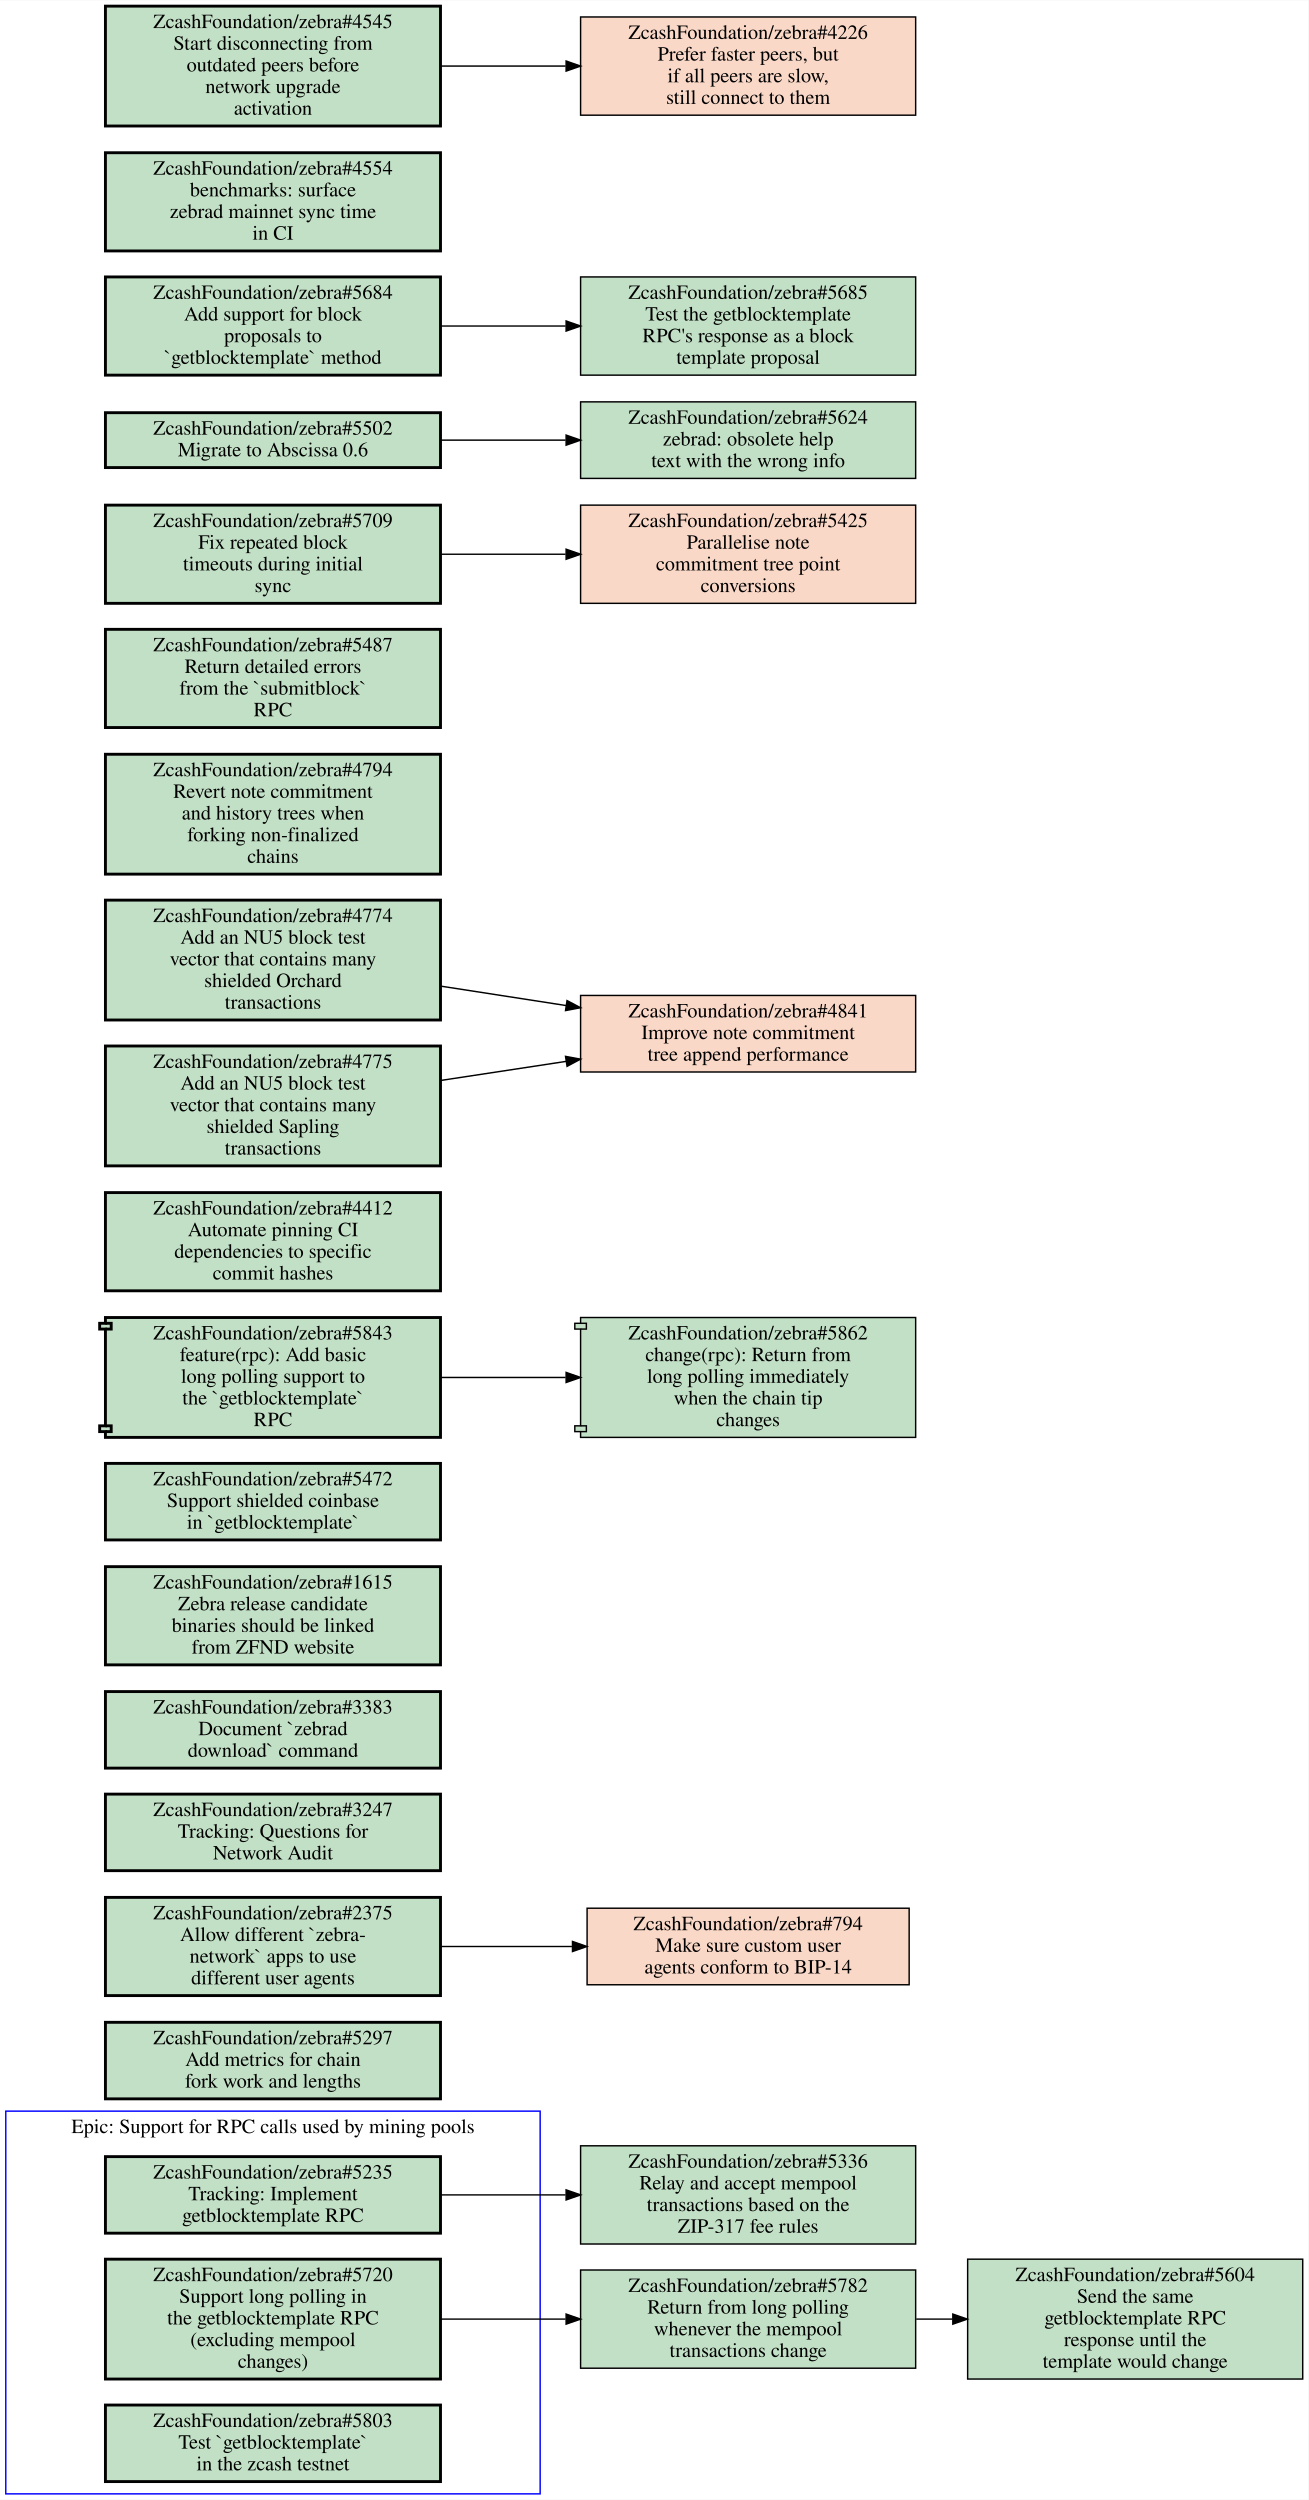
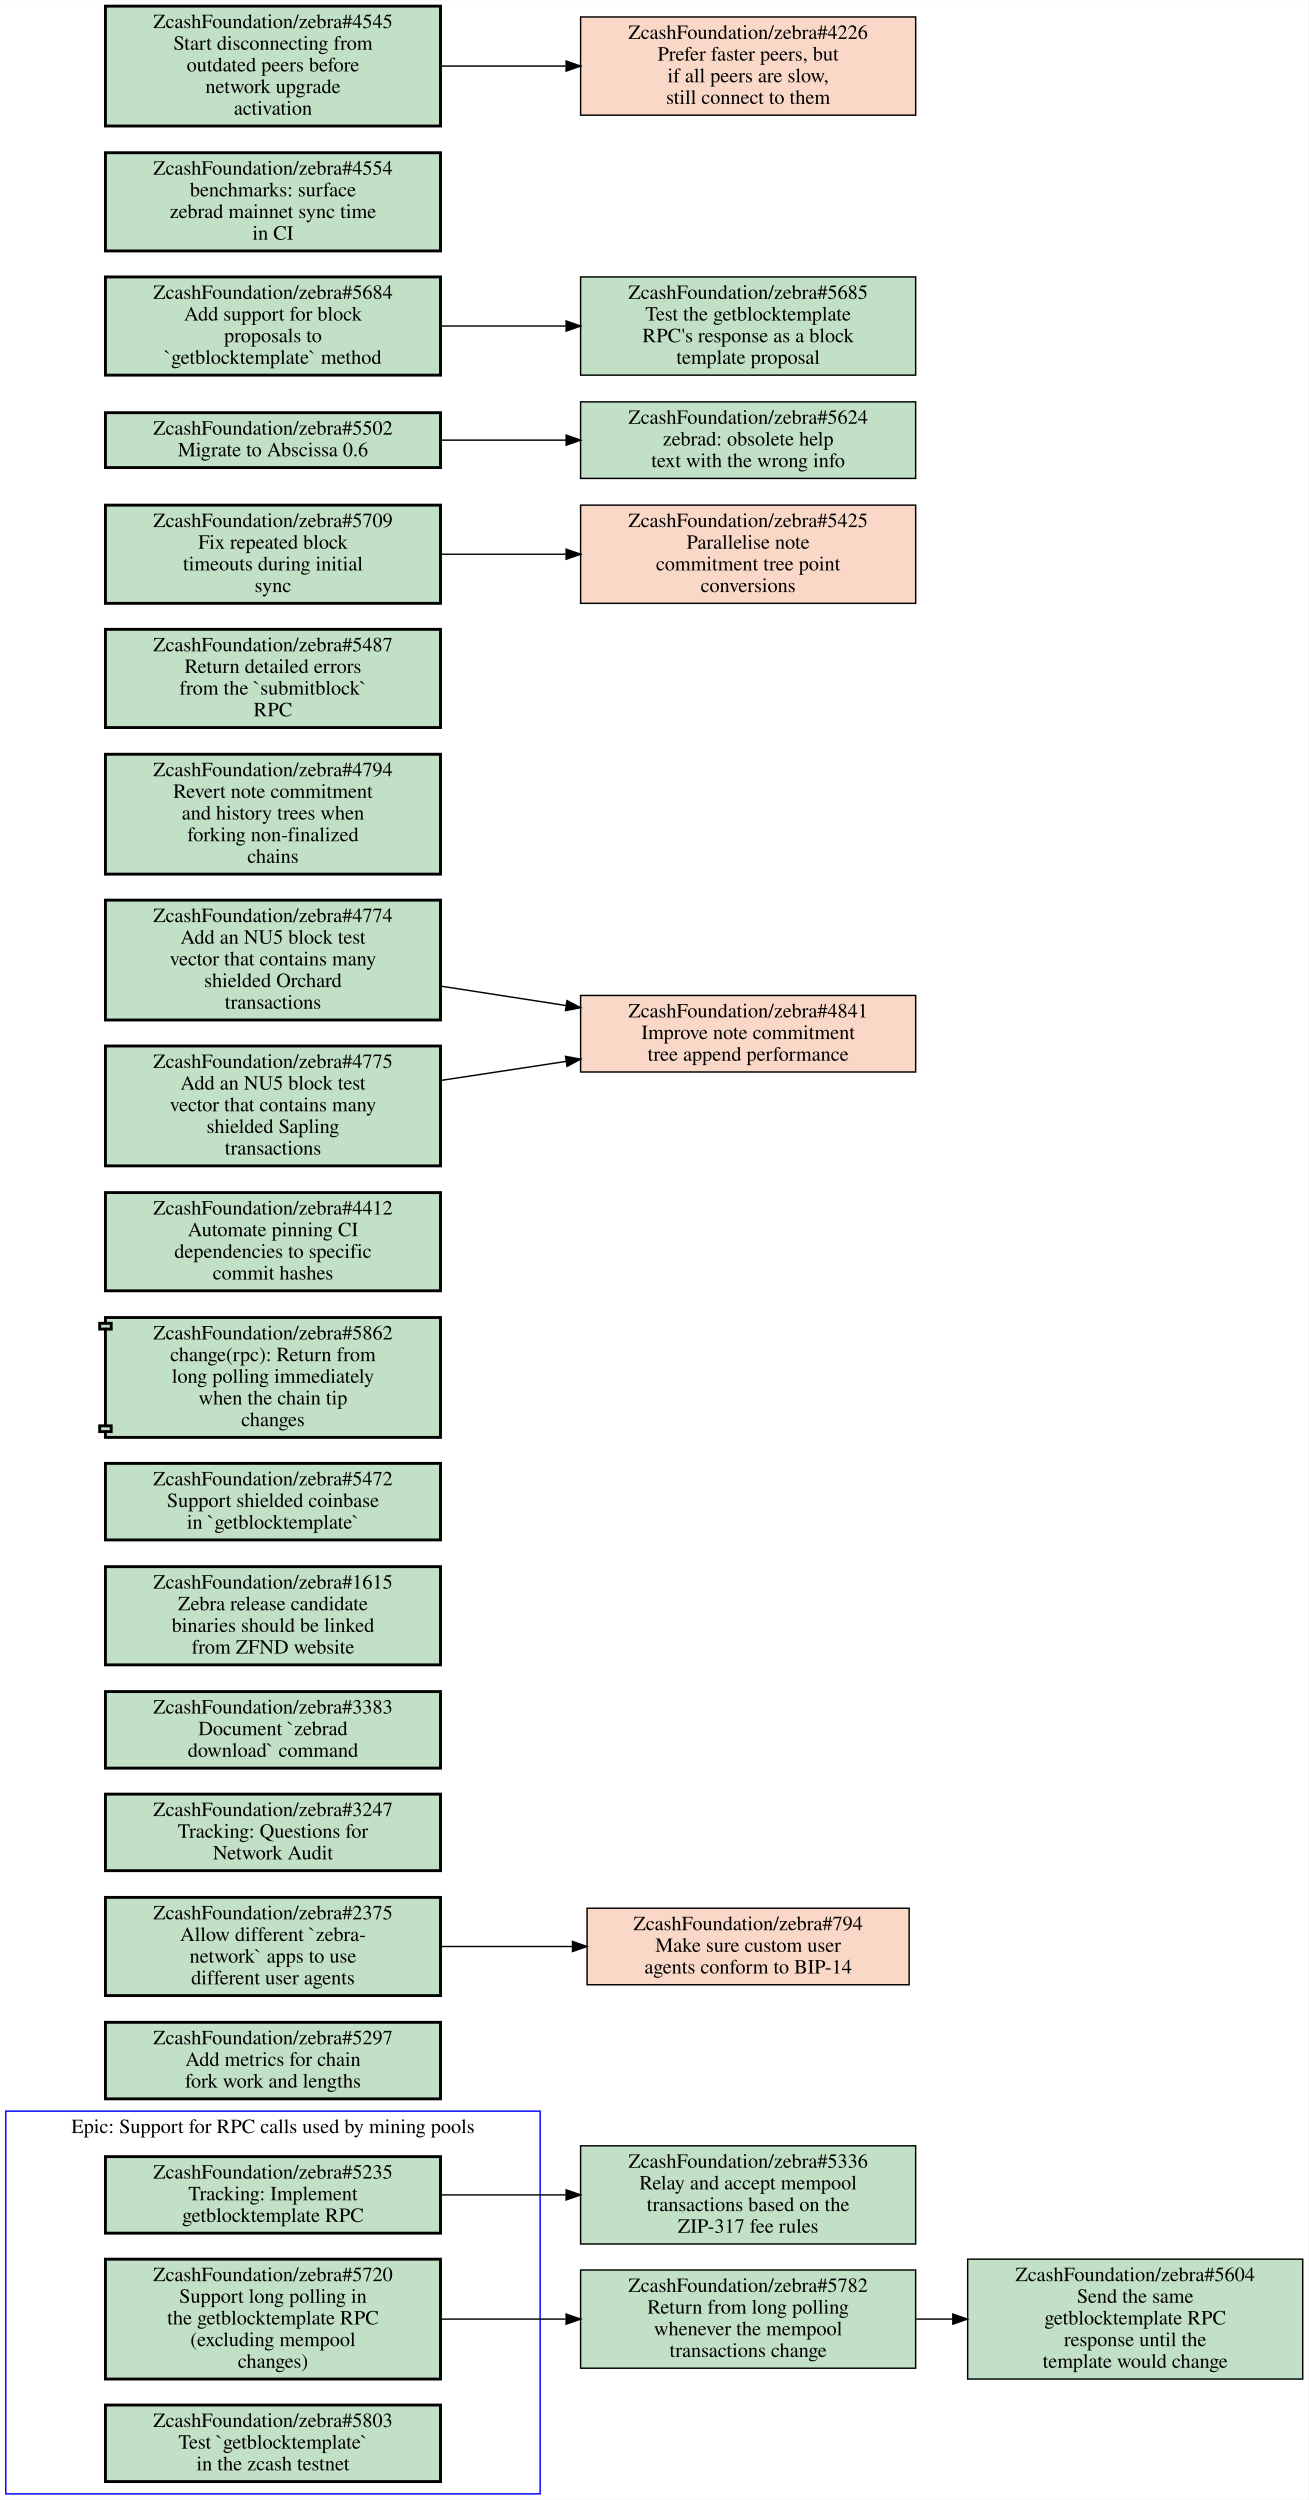
<svg xmlns="http://www.w3.org/2000/svg" xmlns:xlink="http://www.w3.org/1999/xlink" width="906pt" height="1731pt" viewBox="0.00 0.00 906.00 1730.50">
  <g id="graph0" class="graph" transform="scale(1 1) rotate(0) translate(4 1726.5)">
    <polygon fill="#ffffff" stroke="transparent" points="-4,4 -4,-1726.5 902,-1726.5 902,4 -4,4" />
    <g id="clust1" class="cluster">
      <polygon fill="none" stroke="#0000ff" points="0,0 0,-265 370,-265 370,0 0,0" />
      <text text-anchor="middle" x="185" y="-249.8" font-family="Times,serif" font-size="14.00" fill="#000000">Epic: Support for RPC calls used by mining pools</text>
    </g>
    <g id="node1" class="node open">
      <g id="a_node1">
        <a xlink:href="https://github.com/ZcashFoundation/zebra/issues/5235" xlink:title="ZcashFoundation/zebra#5235&#10;Tracking: Implement&#10;getblocktemplate RPC" target="_blank">
          <polygon fill="#c2e0c6" stroke="#000000" stroke-width="2" points="301,-233.5 69,-233.5 69,-180.5 301,-180.5 301,-233.5" />
          <text text-anchor="middle" x="185" y="-218.3" font-family="Times,serif" font-size="14.00" fill="#000000">ZcashFoundation/zebra#5235</text>
          <text text-anchor="middle" x="185" y="-203.3" font-family="Times,serif" font-size="14.00" fill="#000000">Tracking: Implement</text>
          <text text-anchor="middle" x="185" y="-188.3" font-family="Times,serif" font-size="14.00" fill="#000000">getblocktemplate RPC</text>
        </a>
      </g>
    </g>
    <g id="node4" class="node open">
      <g id="a_node4">
        <a xlink:href="https://github.com/ZcashFoundation/zebra/issues/5336" xlink:title="ZcashFoundation/zebra#5336&#10;Relay and accept mempool&#10;transactions based on the&#10;ZIP-317 fee rules" target="_blank">
          <polygon fill="#c2e0c6" stroke="#000000" points="630,-241 398,-241 398,-173 630,-173 630,-241" />
          <text text-anchor="middle" x="514" y="-225.8" font-family="Times,serif" font-size="14.00" fill="#000000">ZcashFoundation/zebra#5336</text>
          <text text-anchor="middle" x="514" y="-210.8" font-family="Times,serif" font-size="14.00" fill="#000000">Relay and accept mempool</text>
          <text text-anchor="middle" x="514" y="-195.8" font-family="Times,serif" font-size="14.00" fill="#000000">transactions based on the</text>
          <text text-anchor="middle" x="514" y="-180.8" font-family="Times,serif" font-size="14.00" fill="#000000">ZIP-317 fee rules</text>
        </a>
      </g>
    </g>
    <g id="edge1" class="edge">
      <path fill="none" stroke="#000000" d="M301.46,-207C329.36,-207 359.29,-207 387.62,-207" />
      <polygon fill="#000000" stroke="#000000" points="387.98,-210.5 397.98,-207 387.98,-203.5 387.98,-210.5" />
    </g>
    <g id="node2" class="node open">
      <g id="a_node2">
        <a xlink:href="https://github.com/ZcashFoundation/zebra/issues/5720" xlink:title="ZcashFoundation/zebra#5720&#10;Support long polling in&#10;the getblocktemplate RPC&#10;(excluding mempool&#10;changes)" target="_blank">
          <polygon fill="#c2e0c6" stroke="#000000" stroke-width="2" points="301,-162.5 69,-162.5 69,-79.5 301,-79.5 301,-162.5" />
          <text text-anchor="middle" x="185" y="-147.3" font-family="Times,serif" font-size="14.00" fill="#000000">ZcashFoundation/zebra#5720</text>
          <text text-anchor="middle" x="185" y="-132.3" font-family="Times,serif" font-size="14.00" fill="#000000">Support long polling in</text>
          <text text-anchor="middle" x="185" y="-117.3" font-family="Times,serif" font-size="14.00" fill="#000000">the getblocktemplate RPC</text>
          <text text-anchor="middle" x="185" y="-102.3" font-family="Times,serif" font-size="14.00" fill="#000000">(excluding mempool</text>
          <text text-anchor="middle" x="185" y="-87.3" font-family="Times,serif" font-size="14.00" fill="#000000">changes)</text>
        </a>
      </g>
    </g>
    <g id="node5" class="node open">
      <g id="a_node5">
        <a xlink:href="https://github.com/ZcashFoundation/zebra/issues/5782" xlink:title="ZcashFoundation/zebra#5782&#10;Return from long polling&#10;whenever the mempool&#10;transactions change" target="_blank">
          <polygon fill="#c2e0c6" stroke="#000000" points="630,-155 398,-155 398,-87 630,-87 630,-155" />
          <text text-anchor="middle" x="514" y="-139.8" font-family="Times,serif" font-size="14.00" fill="#000000">ZcashFoundation/zebra#5782</text>
          <text text-anchor="middle" x="514" y="-124.8" font-family="Times,serif" font-size="14.00" fill="#000000">Return from long polling</text>
          <text text-anchor="middle" x="514" y="-109.8" font-family="Times,serif" font-size="14.00" fill="#000000">whenever the mempool</text>
          <text text-anchor="middle" x="514" y="-94.8" font-family="Times,serif" font-size="14.00" fill="#000000">transactions change</text>
        </a>
      </g>
    </g>
    <g id="edge2" class="edge">
      <path fill="none" stroke="#000000" d="M301.46,-121C329.36,-121 359.29,-121 387.62,-121" />
      <polygon fill="#000000" stroke="#000000" points="387.98,-124.5 397.98,-121 387.98,-117.5 387.98,-124.5" />
    </g>
    <g id="node3" class="node open">
      <g id="a_node3">
        <a xlink:href="https://github.com/ZcashFoundation/zebra/issues/5803" xlink:title="ZcashFoundation/zebra#5803&#10;Test `getblocktemplate`&#10;in the zcash testnet" target="_blank">
          <polygon fill="#c2e0c6" stroke="#000000" stroke-width="2" points="301,-61.5 69,-61.5 69,-8.5 301,-8.5 301,-61.5" />
          <text text-anchor="middle" x="185" y="-46.3" font-family="Times,serif" font-size="14.00" fill="#000000">ZcashFoundation/zebra#5803</text>
          <text text-anchor="middle" x="185" y="-31.3" font-family="Times,serif" font-size="14.00" fill="#000000">Test `getblocktemplate`</text>
          <text text-anchor="middle" x="185" y="-16.3" font-family="Times,serif" font-size="14.00" fill="#000000">in the zcash testnet</text>
        </a>
      </g>
    </g>
    <g id="node6" class="node open">
      <g id="a_node6">
        <a xlink:href="https://github.com/ZcashFoundation/zebra/issues/5604" xlink:title="ZcashFoundation/zebra#5604&#10;Send the same&#10;getblocktemplate RPC&#10;response until the&#10;template would change" target="_blank">
          <polygon fill="#c2e0c6" stroke="#000000" points="898,-162.5 666,-162.5 666,-79.5 898,-79.5 898,-162.5" />
          <text text-anchor="middle" x="782" y="-147.3" font-family="Times,serif" font-size="14.00" fill="#000000">ZcashFoundation/zebra#5604</text>
          <text text-anchor="middle" x="782" y="-132.3" font-family="Times,serif" font-size="14.00" fill="#000000">Send the same</text>
          <text text-anchor="middle" x="782" y="-117.3" font-family="Times,serif" font-size="14.00" fill="#000000">getblocktemplate RPC</text>
          <text text-anchor="middle" x="782" y="-102.3" font-family="Times,serif" font-size="14.00" fill="#000000">response until the</text>
          <text text-anchor="middle" x="782" y="-87.3" font-family="Times,serif" font-size="14.00" fill="#000000">template would change</text>
        </a>
      </g>
    </g>
    <g id="edge3" class="edge">
      <path fill="none" stroke="#000000" d="M630.38,-121C638.71,-121 647.14,-121 655.53,-121" />
      <polygon fill="#000000" stroke="#000000" points="655.74,-124.5 665.74,-121 655.74,-117.5 655.74,-124.5" />
    </g>
    <g id="node7" class="node open">
      <g id="a_node7">
        <a xlink:href="https://github.com/ZcashFoundation/zebra/issues/5297" xlink:title="ZcashFoundation/zebra#5297&#10;Add metrics for chain&#10;fork work and lengths" target="_blank">
          <polygon fill="#c2e0c6" stroke="#000000" stroke-width="2" points="301,-326.5 69,-326.5 69,-273.5 301,-273.5 301,-326.5" />
          <text text-anchor="middle" x="185" y="-311.3" font-family="Times,serif" font-size="14.00" fill="#000000">ZcashFoundation/zebra#5297</text>
          <text text-anchor="middle" x="185" y="-296.3" font-family="Times,serif" font-size="14.00" fill="#000000">Add metrics for chain</text>
          <text text-anchor="middle" x="185" y="-281.3" font-family="Times,serif" font-size="14.00" fill="#000000">fork work and lengths</text>
        </a>
      </g>
    </g>
    <g id="node8" class="node open">
      <g id="a_node8">
        <a xlink:href="https://github.com/ZcashFoundation/zebra/issues/2375" xlink:title="ZcashFoundation/zebra#2375&#10;Allow different `zebra-&#10;network` apps to use&#10;different user agents" target="_blank">
          <polygon fill="#c2e0c6" stroke="#000000" stroke-width="2" points="301,-413 69,-413 69,-345 301,-345 301,-413" />
          <text text-anchor="middle" x="185" y="-397.8" font-family="Times,serif" font-size="14.00" fill="#000000">ZcashFoundation/zebra#2375</text>
          <text text-anchor="middle" x="185" y="-382.8" font-family="Times,serif" font-size="14.00" fill="#000000">Allow different `zebra-</text>
          <text text-anchor="middle" x="185" y="-367.8" font-family="Times,serif" font-size="14.00" fill="#000000">network` apps to use</text>
          <text text-anchor="middle" x="185" y="-352.8" font-family="Times,serif" font-size="14.00" fill="#000000">different user agents</text>
        </a>
      </g>
    </g>
    <g id="node9" class="node closed">
      <g id="a_node9">
        <a xlink:href="https://github.com/ZcashFoundation/zebra/issues/794" xlink:title="ZcashFoundation/zebra#794&#10;Make sure custom user&#10;agents conform to BIP-14" target="_blank">
          <polygon fill="#fad8c7" stroke="#000000" points="625.5,-405.5 402.5,-405.5 402.5,-352.5 625.5,-352.5 625.5,-405.5" />
          <text text-anchor="middle" x="514" y="-390.3" font-family="Times,serif" font-size="14.00" fill="#000000">ZcashFoundation/zebra#794</text>
          <text text-anchor="middle" x="514" y="-375.3" font-family="Times,serif" font-size="14.00" fill="#000000">Make sure custom user</text>
          <text text-anchor="middle" x="514" y="-360.3" font-family="Times,serif" font-size="14.00" fill="#000000">agents conform to BIP-14</text>
        </a>
      </g>
    </g>
    <g id="edge4" class="edge">
      <path fill="none" stroke="#000000" d="M301.46,-379C330.81,-379 362.39,-379 392.01,-379" />
      <polygon fill="#000000" stroke="#000000" points="392.39,-382.5 402.39,-379 392.39,-375.5 392.39,-382.5" />
    </g>
    <g id="node10" class="node open">
      <g id="a_node10">
        <a xlink:href="https://github.com/ZcashFoundation/zebra/issues/3247" xlink:title="ZcashFoundation/zebra#3247&#10;Tracking: Questions for&#10;Network Audit" target="_blank">
          <polygon fill="#c2e0c6" stroke="#000000" stroke-width="2" points="301,-484.5 69,-484.5 69,-431.5 301,-431.5 301,-484.5" />
          <text text-anchor="middle" x="185" y="-469.3" font-family="Times,serif" font-size="14.00" fill="#000000">ZcashFoundation/zebra#3247</text>
          <text text-anchor="middle" x="185" y="-454.3" font-family="Times,serif" font-size="14.00" fill="#000000">Tracking: Questions for</text>
          <text text-anchor="middle" x="185" y="-439.3" font-family="Times,serif" font-size="14.00" fill="#000000">Network Audit</text>
        </a>
      </g>
    </g>
    <g id="node11" class="node open">
      <g id="a_node11">
        <a xlink:href="https://github.com/ZcashFoundation/zebra/issues/3383" xlink:title="ZcashFoundation/zebra#3383&#10;Document `zebrad&#10;download` command" target="_blank">
          <polygon fill="#c2e0c6" stroke="#000000" stroke-width="2" points="301,-555.5 69,-555.5 69,-502.5 301,-502.5 301,-555.5" />
          <text text-anchor="middle" x="185" y="-540.3" font-family="Times,serif" font-size="14.00" fill="#000000">ZcashFoundation/zebra#3383</text>
          <text text-anchor="middle" x="185" y="-525.3" font-family="Times,serif" font-size="14.00" fill="#000000">Document `zebrad</text>
          <text text-anchor="middle" x="185" y="-510.3" font-family="Times,serif" font-size="14.00" fill="#000000">download` command</text>
        </a>
      </g>
    </g>
    <g id="node12" class="node open">
      <g id="a_node12">
        <a xlink:href="https://github.com/ZcashFoundation/zebra/issues/1615" xlink:title="ZcashFoundation/zebra#1615&#10;Zebra release candidate&#10;binaries should be linked&#10;from ZFND website" target="_blank">
          <polygon fill="#c2e0c6" stroke="#000000" stroke-width="2" points="301,-642 69,-642 69,-574 301,-574 301,-642" />
          <text text-anchor="middle" x="185" y="-626.8" font-family="Times,serif" font-size="14.00" fill="#000000">ZcashFoundation/zebra#1615</text>
          <text text-anchor="middle" x="185" y="-611.8" font-family="Times,serif" font-size="14.00" fill="#000000">Zebra release candidate</text>
          <text text-anchor="middle" x="185" y="-596.8" font-family="Times,serif" font-size="14.00" fill="#000000">binaries should be linked</text>
          <text text-anchor="middle" x="185" y="-581.8" font-family="Times,serif" font-size="14.00" fill="#000000">from ZFND website</text>
        </a>
      </g>
    </g>
    <g id="node13" class="node open">
      <g id="a_node13">
        <a xlink:href="https://github.com/ZcashFoundation/zebra/issues/5472" xlink:title="ZcashFoundation/zebra#5472&#10;Support shielded coinbase&#10;in `getblocktemplate`" target="_blank">
          <polygon fill="#c2e0c6" stroke="#000000" stroke-width="2" points="301,-713.5 69,-713.5 69,-660.5 301,-660.5 301,-713.5" />
          <text text-anchor="middle" x="185" y="-698.3" font-family="Times,serif" font-size="14.00" fill="#000000">ZcashFoundation/zebra#5472</text>
          <text text-anchor="middle" x="185" y="-683.3" font-family="Times,serif" font-size="14.00" fill="#000000">Support shielded coinbase</text>
          <text text-anchor="middle" x="185" y="-668.3" font-family="Times,serif" font-size="14.00" fill="#000000">in `getblocktemplate`</text>
        </a>
      </g>
    </g>
    <g id="node14" class="node open">
      <g id="a_node14">
-         <a xlink:href="https://github.com/ZcashFoundation/zebra/pull/5843" xlink:title="ZcashFoundation/zebra#5843&#10;feature(rpc): Add basic&#10;long polling support to&#10;the `getblocktemplate`&#10;RPC" target="_blank">
+         <a xlink:href="https://github.com/ZcashFoundation/zebra/pull/5862" xlink:title="ZcashFoundation/zebra#5862&#10;change(rpc): Return from&#10;long polling immediately&#10;when the chain tip&#10;changes" target="_blank">
          <polygon fill="#c2e0c6" stroke="#000000" stroke-width="2" points="301,-814.5 69,-814.5 69,-810.5 65,-810.5 65,-806.5 69,-806.5 69,-739.5 65,-739.5 65,-735.5 69,-735.5 69,-731.5 301,-731.5 301,-814.5" />
          <polyline fill="none" stroke="#000000" stroke-width="2" points="69,-810.5 73,-810.5 73,-806.5 69,-806.5 " />
          <polyline fill="none" stroke="#000000" stroke-width="2" points="69,-739.5 73,-739.5 73,-735.5 69,-735.5 " />
-           <text text-anchor="middle" x="185" y="-799.3" font-family="Times,serif" font-size="14.00" fill="#000000">ZcashFoundation/zebra#5843</text>
-           <text text-anchor="middle" x="185" y="-784.3" font-family="Times,serif" font-size="14.00" fill="#000000">feature(rpc): Add basic</text>
-           <text text-anchor="middle" x="185" y="-769.3" font-family="Times,serif" font-size="14.00" fill="#000000">long polling support to</text>
-           <text text-anchor="middle" x="185" y="-754.3" font-family="Times,serif" font-size="14.00" fill="#000000">the `getblocktemplate`</text>
-           <text text-anchor="middle" x="185" y="-739.3" font-family="Times,serif" font-size="14.00" fill="#000000">RPC</text>
+           <text text-anchor="middle" x="185" y="-799.3" font-family="Times,serif" font-size="14.00" fill="#000000">ZcashFoundation/zebra#5862</text>
+           <text text-anchor="middle" x="185" y="-784.3" font-family="Times,serif" font-size="14.00" fill="#000000">change(rpc): Return from</text>
+           <text text-anchor="middle" x="185" y="-769.3" font-family="Times,serif" font-size="14.00" fill="#000000">long polling immediately</text>
+           <text text-anchor="middle" x="185" y="-754.3" font-family="Times,serif" font-size="14.00" fill="#000000">when the chain tip</text>
+           <text text-anchor="middle" x="185" y="-739.3" font-family="Times,serif" font-size="14.00" fill="#000000">changes</text>
        </a>
      </g>
    </g>
    <g id="node15" class="node open">
      <g id="a_node15">
-         <a xlink:href="https://github.com/ZcashFoundation/zebra/pull/5862" xlink:title="ZcashFoundation/zebra#5862&#10;change(rpc): Return from&#10;long polling immediately&#10;when the chain tip&#10;changes" target="_blank">
-           <polygon fill="#c2e0c6" stroke="#000000" points="630,-814.5 398,-814.5 398,-810.5 394,-810.5 394,-806.5 398,-806.5 398,-739.5 394,-739.5 394,-735.5 398,-735.5 398,-731.5 630,-731.5 630,-814.5" />
-           <polyline fill="none" stroke="#000000" points="398,-810.5 402,-810.5 402,-806.5 398,-806.5 " />
-           <polyline fill="none" stroke="#000000" points="398,-739.5 402,-739.5 402,-735.5 398,-735.5 " />
-           <text text-anchor="middle" x="514" y="-799.3" font-family="Times,serif" font-size="14.00" fill="#000000">ZcashFoundation/zebra#5862</text>
-           <text text-anchor="middle" x="514" y="-784.3" font-family="Times,serif" font-size="14.00" fill="#000000">change(rpc): Return from</text>
-           <text text-anchor="middle" x="514" y="-769.3" font-family="Times,serif" font-size="14.00" fill="#000000">long polling immediately</text>
-           <text text-anchor="middle" x="514" y="-754.3" font-family="Times,serif" font-size="14.00" fill="#000000">when the chain tip</text>
-           <text text-anchor="middle" x="514" y="-739.3" font-family="Times,serif" font-size="14.00" fill="#000000">changes</text>
-         </a>
-       </g>
-     </g>
-     <g id="edge5" class="edge">
-       <path fill="none" stroke="#000000" d="M301.46,-773C329.36,-773 359.29,-773 387.62,-773" />
-       <polygon fill="#000000" stroke="#000000" points="387.98,-776.5 397.98,-773 387.98,-769.5 387.98,-776.5" />
-     </g>
-     <g id="node16" class="node open">
-       <g id="a_node16">
        <a xlink:href="https://github.com/ZcashFoundation/zebra/issues/4412" xlink:title="ZcashFoundation/zebra#4412&#10;Automate pinning CI&#10;dependencies to specific&#10;commit hashes" target="_blank">
          <polygon fill="#c2e0c6" stroke="#000000" stroke-width="2" points="301,-901 69,-901 69,-833 301,-833 301,-901" />
          <text text-anchor="middle" x="185" y="-885.8" font-family="Times,serif" font-size="14.00" fill="#000000">ZcashFoundation/zebra#4412</text>
          <text text-anchor="middle" x="185" y="-870.8" font-family="Times,serif" font-size="14.00" fill="#000000">Automate pinning CI</text>
          <text text-anchor="middle" x="185" y="-855.8" font-family="Times,serif" font-size="14.00" fill="#000000">dependencies to specific</text>
          <text text-anchor="middle" x="185" y="-840.8" font-family="Times,serif" font-size="14.00" fill="#000000">commit hashes</text>
        </a>
      </g>
    </g>
-     <g id="node17" class="node closed">
-       <g id="a_node17">
+     <g id="node16" class="node closed">
+       <g id="a_node16">
        <a xlink:href="https://github.com/ZcashFoundation/zebra/issues/4841" xlink:title="ZcashFoundation/zebra#4841&#10;Improve note commitment&#10;tree append performance" target="_blank">
          <polygon fill="#fad8c7" stroke="#000000" points="630,-1037.5 398,-1037.5 398,-984.5 630,-984.5 630,-1037.5" />
          <text text-anchor="middle" x="514" y="-1022.3" font-family="Times,serif" font-size="14.00" fill="#000000">ZcashFoundation/zebra#4841</text>
          <text text-anchor="middle" x="514" y="-1007.3" font-family="Times,serif" font-size="14.00" fill="#000000">Improve note commitment</text>
          <text text-anchor="middle" x="514" y="-992.3" font-family="Times,serif" font-size="14.00" fill="#000000">tree append performance</text>
        </a>
      </g>
    </g>
-     <g id="node18" class="node open">
-       <g id="a_node18">
+     <g id="node17" class="node open">
+       <g id="a_node17">
        <a xlink:href="https://github.com/ZcashFoundation/zebra/issues/4794" xlink:title="ZcashFoundation/zebra#4794&#10;Revert note commitment&#10;and history trees when&#10;forking non-finalized&#10;chains" target="_blank">
          <polygon fill="#c2e0c6" stroke="#000000" stroke-width="2" points="301,-1204.5 69,-1204.5 69,-1121.5 301,-1121.5 301,-1204.5" />
          <text text-anchor="middle" x="185" y="-1189.3" font-family="Times,serif" font-size="14.00" fill="#000000">ZcashFoundation/zebra#4794</text>
          <text text-anchor="middle" x="185" y="-1174.3" font-family="Times,serif" font-size="14.00" fill="#000000">Revert note commitment</text>
          <text text-anchor="middle" x="185" y="-1159.3" font-family="Times,serif" font-size="14.00" fill="#000000">and history trees when</text>
          <text text-anchor="middle" x="185" y="-1144.3" font-family="Times,serif" font-size="14.00" fill="#000000">forking non-finalized</text>
          <text text-anchor="middle" x="185" y="-1129.3" font-family="Times,serif" font-size="14.00" fill="#000000">chains</text>
        </a>
      </g>
    </g>
-     <g id="node19" class="node open">
-       <g id="a_node19">
+     <g id="node18" class="node open">
+       <g id="a_node18">
        <a xlink:href="https://github.com/ZcashFoundation/zebra/issues/5487" xlink:title="ZcashFoundation/zebra#5487&#10;Return detailed errors&#10;from the `submitblock`&#10;RPC" target="_blank">
          <polygon fill="#c2e0c6" stroke="#000000" stroke-width="2" points="301,-1291 69,-1291 69,-1223 301,-1223 301,-1291" />
          <text text-anchor="middle" x="185" y="-1275.8" font-family="Times,serif" font-size="14.00" fill="#000000">ZcashFoundation/zebra#5487</text>
          <text text-anchor="middle" x="185" y="-1260.8" font-family="Times,serif" font-size="14.00" fill="#000000">Return detailed errors</text>
          <text text-anchor="middle" x="185" y="-1245.8" font-family="Times,serif" font-size="14.00" fill="#000000">from the `submitblock`</text>
          <text text-anchor="middle" x="185" y="-1230.8" font-family="Times,serif" font-size="14.00" fill="#000000">RPC</text>
        </a>
      </g>
    </g>
-     <g id="node20" class="node open">
-       <g id="a_node20">
+     <g id="node19" class="node open">
+       <g id="a_node19">
        <a xlink:href="https://github.com/ZcashFoundation/zebra/issues/5709" xlink:title="ZcashFoundation/zebra#5709&#10;Fix repeated block&#10;timeouts during initial&#10;sync" target="_blank">
          <polygon fill="#c2e0c6" stroke="#000000" stroke-width="2" points="301,-1377 69,-1377 69,-1309 301,-1309 301,-1377" />
          <text text-anchor="middle" x="185" y="-1361.8" font-family="Times,serif" font-size="14.00" fill="#000000">ZcashFoundation/zebra#5709</text>
          <text text-anchor="middle" x="185" y="-1346.8" font-family="Times,serif" font-size="14.00" fill="#000000">Fix repeated block</text>
          <text text-anchor="middle" x="185" y="-1331.8" font-family="Times,serif" font-size="14.00" fill="#000000">timeouts during initial</text>
          <text text-anchor="middle" x="185" y="-1316.8" font-family="Times,serif" font-size="14.00" fill="#000000">sync</text>
        </a>
      </g>
    </g>
-     <g id="node21" class="node closed">
-       <g id="a_node21">
+     <g id="node20" class="node closed">
+       <g id="a_node20">
        <a xlink:href="https://github.com/ZcashFoundation/zebra/issues/5425" xlink:title="ZcashFoundation/zebra#5425&#10;Parallelise note&#10;commitment tree point&#10;conversions" target="_blank">
          <polygon fill="#fad8c7" stroke="#000000" points="630,-1377 398,-1377 398,-1309 630,-1309 630,-1377" />
          <text text-anchor="middle" x="514" y="-1361.8" font-family="Times,serif" font-size="14.00" fill="#000000">ZcashFoundation/zebra#5425</text>
          <text text-anchor="middle" x="514" y="-1346.8" font-family="Times,serif" font-size="14.00" fill="#000000">Parallelise note</text>
          <text text-anchor="middle" x="514" y="-1331.8" font-family="Times,serif" font-size="14.00" fill="#000000">commitment tree point</text>
          <text text-anchor="middle" x="514" y="-1316.8" font-family="Times,serif" font-size="14.00" fill="#000000">conversions</text>
        </a>
      </g>
    </g>
-     <g id="edge6" class="edge">
+     <g id="edge5" class="edge">
      <path fill="none" stroke="#000000" d="M301.46,-1343C329.36,-1343 359.29,-1343 387.62,-1343" />
      <polygon fill="#000000" stroke="#000000" points="387.98,-1346.5 397.98,-1343 387.98,-1339.5 387.98,-1346.5" />
    </g>
-     <g id="node22" class="node open">
-       <g id="a_node22">
+     <g id="node21" class="node open">
+       <g id="a_node21">
        <a xlink:href="https://github.com/ZcashFoundation/zebra/issues/4774" xlink:title="ZcashFoundation/zebra#4774&#10;Add an NU5 block test&#10;vector that contains many&#10;shielded Orchard&#10;transactions" target="_blank">
          <polygon fill="#c2e0c6" stroke="#000000" stroke-width="2" points="301,-1103.5 69,-1103.5 69,-1020.5 301,-1020.5 301,-1103.5" />
          <text text-anchor="middle" x="185" y="-1088.3" font-family="Times,serif" font-size="14.00" fill="#000000">ZcashFoundation/zebra#4774</text>
          <text text-anchor="middle" x="185" y="-1073.3" font-family="Times,serif" font-size="14.00" fill="#000000">Add an NU5 block test</text>
          <text text-anchor="middle" x="185" y="-1058.3" font-family="Times,serif" font-size="14.00" fill="#000000">vector that contains many</text>
          <text text-anchor="middle" x="185" y="-1043.3" font-family="Times,serif" font-size="14.00" fill="#000000">shielded Orchard</text>
          <text text-anchor="middle" x="185" y="-1028.3" font-family="Times,serif" font-size="14.00" fill="#000000">transactions</text>
        </a>
      </g>
    </g>
-     <g id="edge7" class="edge">
+     <g id="edge6" class="edge">
      <path fill="none" stroke="#000000" d="M301.46,-1043.9C329.48,-1039.6 359.55,-1034.9 387.99,-1030.5" />
      <polygon fill="#000000" stroke="#000000" points="388.611,-1033.946 397.98,-1029 387.571,-1027.024 388.611,-1033.946" />
    </g>
-     <g id="node23" class="node open">
-       <g id="a_node23">
+     <g id="node22" class="node open">
+       <g id="a_node22">
        <a xlink:href="https://github.com/ZcashFoundation/zebra/issues/4775" xlink:title="ZcashFoundation/zebra#4775&#10;Add an NU5 block test&#10;vector that contains many&#10;shielded Sapling&#10;transactions" target="_blank">
          <polygon fill="#c2e0c6" stroke="#000000" stroke-width="2" points="301,-1002.5 69,-1002.5 69,-919.5 301,-919.5 301,-1002.5" />
          <text text-anchor="middle" x="185" y="-987.3" font-family="Times,serif" font-size="14.00" fill="#000000">ZcashFoundation/zebra#4775</text>
          <text text-anchor="middle" x="185" y="-972.3" font-family="Times,serif" font-size="14.00" fill="#000000">Add an NU5 block test</text>
          <text text-anchor="middle" x="185" y="-957.3" font-family="Times,serif" font-size="14.00" fill="#000000">vector that contains many</text>
          <text text-anchor="middle" x="185" y="-942.3" font-family="Times,serif" font-size="14.00" fill="#000000">shielded Sapling</text>
          <text text-anchor="middle" x="185" y="-927.3" font-family="Times,serif" font-size="14.00" fill="#000000">transactions</text>
        </a>
      </g>
    </g>
-     <g id="edge8" class="edge">
+     <g id="edge7" class="edge">
      <path fill="none" stroke="#000000" d="M301.46,-978.7C329.48,-982.96 359.55,-987.53 387.99,-991.85" />
      <polygon fill="#000000" stroke="#000000" points="387.562,-995.325 397.98,-993.4 388.635,-988.408 387.562,-995.325" />
    </g>
-     <g id="node24" class="node open">
-       <g id="a_node24">
+     <g id="node23" class="node open">
+       <g id="a_node23">
        <a xlink:href="https://github.com/ZcashFoundation/zebra/issues/5502" xlink:title="ZcashFoundation/zebra#5502&#10;Migrate to Abscissa 0.6" target="_blank">
          <polygon fill="#c2e0c6" stroke="#000000" stroke-width="2" points="301,-1441 69,-1441 69,-1403 301,-1403 301,-1441" />
          <text text-anchor="middle" x="185" y="-1425.8" font-family="Times,serif" font-size="14.00" fill="#000000">ZcashFoundation/zebra#5502</text>
          <text text-anchor="middle" x="185" y="-1410.8" font-family="Times,serif" font-size="14.00" fill="#000000">Migrate to Abscissa 0.6</text>
        </a>
      </g>
    </g>
-     <g id="node25" class="node open">
-       <g id="a_node25">
+     <g id="node24" class="node open">
+       <g id="a_node24">
        <a xlink:href="https://github.com/ZcashFoundation/zebra/issues/5624" xlink:title="ZcashFoundation/zebra#5624&#10;zebrad: obsolete help&#10;text with the wrong info" target="_blank">
          <polygon fill="#c2e0c6" stroke="#000000" points="630,-1448.5 398,-1448.5 398,-1395.5 630,-1395.5 630,-1448.5" />
          <text text-anchor="middle" x="514" y="-1433.3" font-family="Times,serif" font-size="14.00" fill="#000000">ZcashFoundation/zebra#5624</text>
          <text text-anchor="middle" x="514" y="-1418.3" font-family="Times,serif" font-size="14.00" fill="#000000">zebrad: obsolete help</text>
          <text text-anchor="middle" x="514" y="-1403.3" font-family="Times,serif" font-size="14.00" fill="#000000">text with the wrong info</text>
        </a>
      </g>
    </g>
-     <g id="edge9" class="edge">
+     <g id="edge8" class="edge">
      <path fill="none" stroke="#000000" d="M301.46,-1422C329.36,-1422 359.29,-1422 387.62,-1422" />
      <polygon fill="#000000" stroke="#000000" points="387.98,-1425.5 397.98,-1422 387.98,-1418.5 387.98,-1425.5" />
    </g>
-     <g id="node26" class="node open">
-       <g id="a_node26">
+     <g id="node25" class="node open">
+       <g id="a_node25">
        <a xlink:href="https://github.com/ZcashFoundation/zebra/issues/5684" xlink:title="ZcashFoundation/zebra#5684&#10;Add support for block&#10;proposals to&#10;`getblocktemplate` method" target="_blank">
          <polygon fill="#c2e0c6" stroke="#000000" stroke-width="2" points="301,-1535 69,-1535 69,-1467 301,-1467 301,-1535" />
          <text text-anchor="middle" x="185" y="-1519.8" font-family="Times,serif" font-size="14.00" fill="#000000">ZcashFoundation/zebra#5684</text>
          <text text-anchor="middle" x="185" y="-1504.8" font-family="Times,serif" font-size="14.00" fill="#000000">Add support for block</text>
          <text text-anchor="middle" x="185" y="-1489.8" font-family="Times,serif" font-size="14.00" fill="#000000">proposals to</text>
          <text text-anchor="middle" x="185" y="-1474.8" font-family="Times,serif" font-size="14.00" fill="#000000">`getblocktemplate` method</text>
        </a>
      </g>
    </g>
-     <g id="node27" class="node open">
-       <g id="a_node27">
+     <g id="node26" class="node open">
+       <g id="a_node26">
        <a xlink:href="https://github.com/ZcashFoundation/zebra/issues/5685" xlink:title="ZcashFoundation/zebra#5685&#10;Test the getblocktemplate&#10;RPC's response as a block&#10;template proposal" target="_blank">
          <polygon fill="#c2e0c6" stroke="#000000" points="630,-1535 398,-1535 398,-1467 630,-1467 630,-1535" />
          <text text-anchor="middle" x="514" y="-1519.8" font-family="Times,serif" font-size="14.00" fill="#000000">ZcashFoundation/zebra#5685</text>
          <text text-anchor="middle" x="514" y="-1504.8" font-family="Times,serif" font-size="14.00" fill="#000000">Test the getblocktemplate</text>
          <text text-anchor="middle" x="514" y="-1489.8" font-family="Times,serif" font-size="14.00" fill="#000000">RPC's response as a block</text>
          <text text-anchor="middle" x="514" y="-1474.8" font-family="Times,serif" font-size="14.00" fill="#000000">template proposal</text>
        </a>
      </g>
    </g>
-     <g id="edge10" class="edge">
+     <g id="edge9" class="edge">
      <path fill="none" stroke="#000000" d="M301.46,-1501C329.36,-1501 359.29,-1501 387.62,-1501" />
      <polygon fill="#000000" stroke="#000000" points="387.98,-1504.5 397.98,-1501 387.98,-1497.5 387.98,-1504.5" />
    </g>
-     <g id="node28" class="node open">
-       <g id="a_node28">
+     <g id="node27" class="node open">
+       <g id="a_node27">
        <a xlink:href="https://github.com/ZcashFoundation/zebra/issues/4554" xlink:title="ZcashFoundation/zebra#4554&#10;benchmarks: surface&#10;zebrad mainnet sync time&#10;in CI" target="_blank">
          <polygon fill="#c2e0c6" stroke="#000000" stroke-width="2" points="301,-1621 69,-1621 69,-1553 301,-1553 301,-1621" />
          <text text-anchor="middle" x="185" y="-1605.8" font-family="Times,serif" font-size="14.00" fill="#000000">ZcashFoundation/zebra#4554</text>
          <text text-anchor="middle" x="185" y="-1590.8" font-family="Times,serif" font-size="14.00" fill="#000000">benchmarks: surface</text>
          <text text-anchor="middle" x="185" y="-1575.8" font-family="Times,serif" font-size="14.00" fill="#000000">zebrad mainnet sync time</text>
          <text text-anchor="middle" x="185" y="-1560.8" font-family="Times,serif" font-size="14.00" fill="#000000">in CI</text>
        </a>
      </g>
    </g>
-     <g id="node29" class="node open">
-       <g id="a_node29">
+     <g id="node28" class="node open">
+       <g id="a_node28">
        <a xlink:href="https://github.com/ZcashFoundation/zebra/issues/4545" xlink:title="ZcashFoundation/zebra#4545&#10;Start disconnecting from&#10;outdated peers before&#10;network upgrade&#10;activation" target="_blank">
          <polygon fill="#c2e0c6" stroke="#000000" stroke-width="2" points="301,-1722.5 69,-1722.5 69,-1639.5 301,-1639.5 301,-1722.5" />
          <text text-anchor="middle" x="185" y="-1707.3" font-family="Times,serif" font-size="14.00" fill="#000000">ZcashFoundation/zebra#4545</text>
          <text text-anchor="middle" x="185" y="-1692.3" font-family="Times,serif" font-size="14.00" fill="#000000">Start disconnecting from</text>
          <text text-anchor="middle" x="185" y="-1677.3" font-family="Times,serif" font-size="14.00" fill="#000000">outdated peers before</text>
          <text text-anchor="middle" x="185" y="-1662.3" font-family="Times,serif" font-size="14.00" fill="#000000">network upgrade</text>
          <text text-anchor="middle" x="185" y="-1647.3" font-family="Times,serif" font-size="14.00" fill="#000000">activation</text>
        </a>
      </g>
    </g>
-     <g id="node30" class="node closed">
-       <g id="a_node30">
+     <g id="node29" class="node closed">
+       <g id="a_node29">
        <a xlink:href="https://github.com/ZcashFoundation/zebra/issues/4226" xlink:title="ZcashFoundation/zebra#4226&#10;Prefer faster peers, but&#10;if all peers are slow,&#10;still connect to them" target="_blank">
          <polygon fill="#fad8c7" stroke="#000000" points="630,-1715 398,-1715 398,-1647 630,-1647 630,-1715" />
          <text text-anchor="middle" x="514" y="-1699.8" font-family="Times,serif" font-size="14.00" fill="#000000">ZcashFoundation/zebra#4226</text>
          <text text-anchor="middle" x="514" y="-1684.8" font-family="Times,serif" font-size="14.00" fill="#000000">Prefer faster peers, but</text>
          <text text-anchor="middle" x="514" y="-1669.8" font-family="Times,serif" font-size="14.00" fill="#000000">if all peers are slow,</text>
          <text text-anchor="middle" x="514" y="-1654.8" font-family="Times,serif" font-size="14.00" fill="#000000">still connect to them</text>
        </a>
      </g>
    </g>
-     <g id="edge11" class="edge">
+     <g id="edge10" class="edge">
      <path fill="none" stroke="#000000" d="M301.46,-1681C329.36,-1681 359.29,-1681 387.62,-1681" />
      <polygon fill="#000000" stroke="#000000" points="387.98,-1684.5 397.98,-1681 387.98,-1677.5 387.98,-1684.5" />
    </g>
  </g>
</svg>
